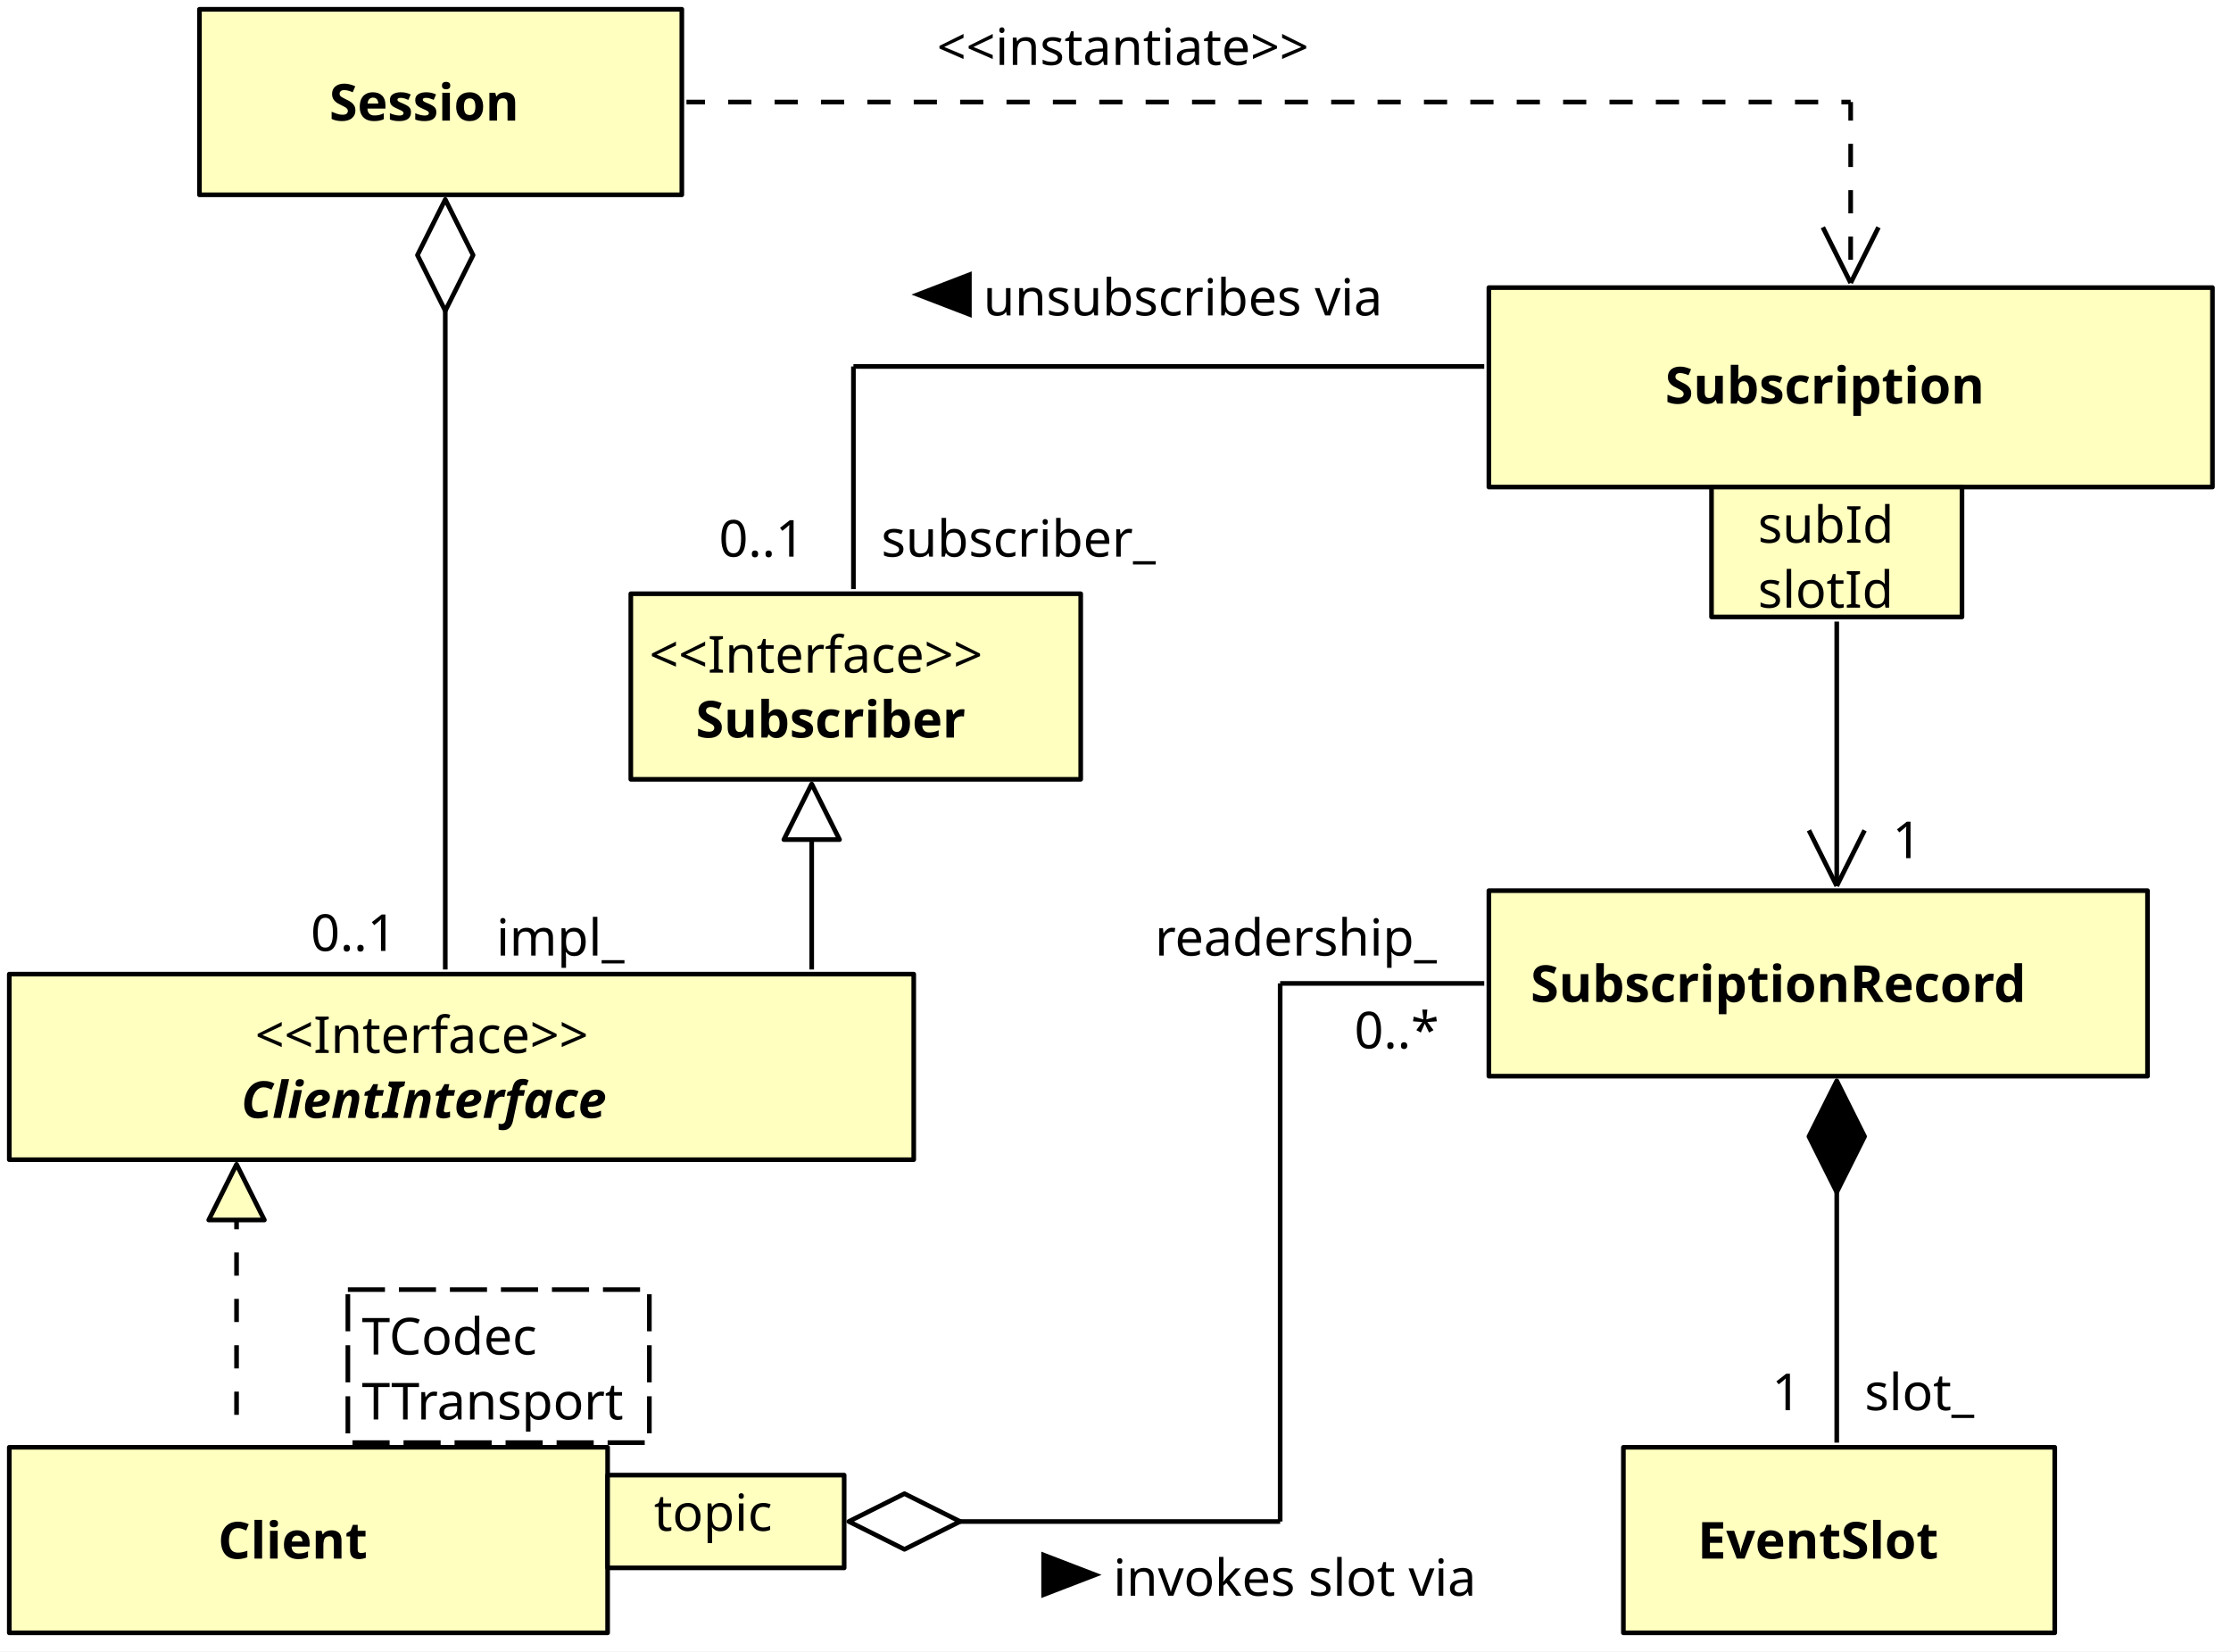
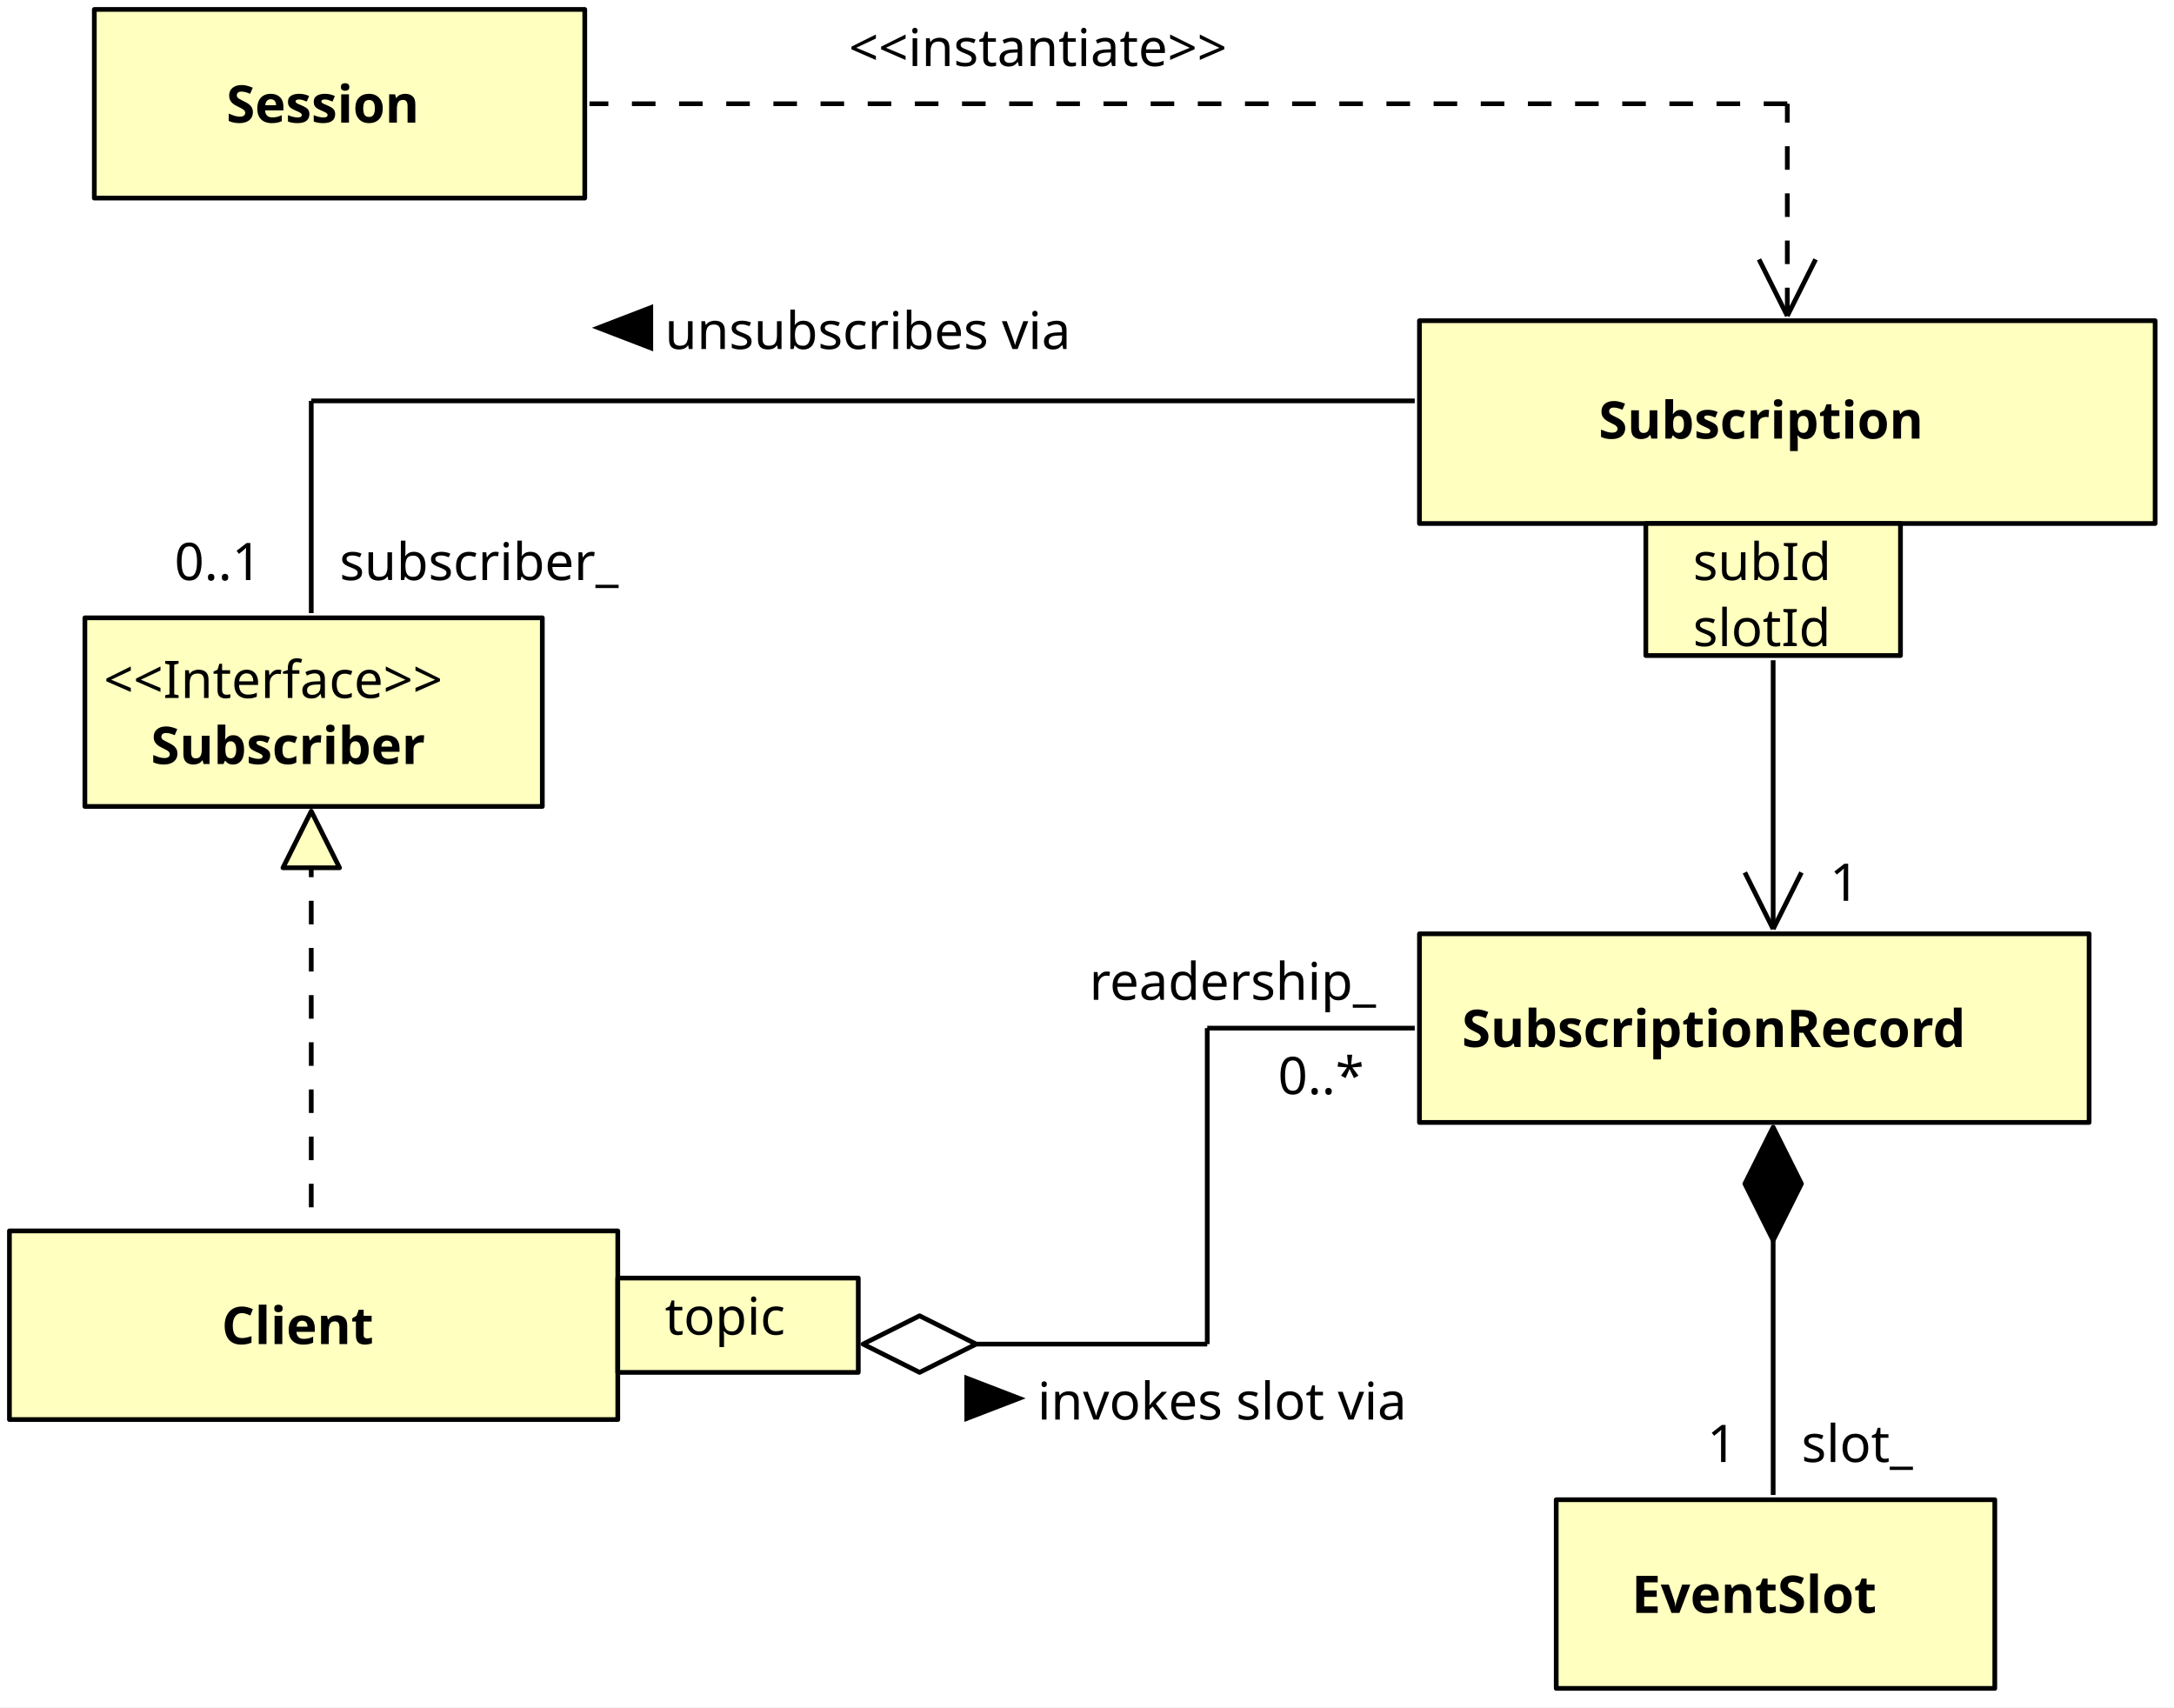
- <svg xmlns="http://www.w3.org/2000/svg" fill-opacity="0" color-rendering="auto" color-interpolation="auto" stroke="rgb(0,0,0)" text-rendering="auto" stroke-linecap="square" width="481" stroke-miterlimit="10" stroke-opacity="0" shape-rendering="auto" fill="rgb(0,0,0)" stroke-dasharray="none" font-weight="normal" stroke-width="1" height="356" font-family="'Dialog'" font-style="normal" stroke-linejoin="miter" font-size="12" stroke-dashoffset="0" image-rendering="auto">
+ <svg xmlns="http://www.w3.org/2000/svg" fill-opacity="0" color-rendering="auto" color-interpolation="auto" stroke="rgb(0,0,0)" text-rendering="auto" stroke-linecap="square" width="461" stroke-miterlimit="10" stroke-opacity="0" shape-rendering="auto" fill="rgb(0,0,0)" stroke-dasharray="none" font-weight="normal" stroke-width="1" height="362" font-family="'Dialog'" font-style="normal" stroke-linejoin="miter" font-size="12" stroke-dashoffset="0" image-rendering="auto">
  <defs id="genericDefs" />
  <g>
    <defs id="defs1">
      <clipPath clipPathUnits="userSpaceOnUse" id="clipPath1">
        <path d="M-7 -7 L115 -7 L115 51 L-7 51 L-7 -7 Z" />
      </clipPath>
      <clipPath clipPathUnits="userSpaceOnUse" id="clipPath2">
        <path d="M0 0 L104 0 L104 40 L0 40 L0 0 Z" />
      </clipPath>
      <clipPath clipPathUnits="userSpaceOnUse" id="clipPath3">
        <path d="M-7 -7 L108 -7 L108 51 L-7 51 L-7 -7 Z" />
      </clipPath>
      <clipPath clipPathUnits="userSpaceOnUse" id="clipPath4">
        <path d="M0 0 L97 0 L97 40 L0 40 L0 0 Z" />
      </clipPath>
      <clipPath clipPathUnits="userSpaceOnUse" id="clipPath5">
-         <path d="M-7 -7 L206 -7 L206 51 L-7 51 L-7 -7 Z" />
+         <path d="M-7 -7 L140 -7 L140 51 L-7 51 L-7 -7 Z" />
      </clipPath>
      <clipPath clipPathUnits="userSpaceOnUse" id="clipPath6">
-         <path d="M0 0 L195 0 L195 40 L0 40 L0 0 Z" />
+         <path d="M0 0 L129 0 L129 40 L0 40 L0 0 Z" />
      </clipPath>
      <clipPath clipPathUnits="userSpaceOnUse" id="clipPath7">
-         <path d="M-7 -34 L143 -34 L143 47 L-7 47 L-7 -34 Z" />
+         <path d="M-7 -7 L167 -7 L167 54 L-7 54 L-7 -7 Z" />
      </clipPath>
      <clipPath clipPathUnits="userSpaceOnUse" id="clipPath8">
-         <path d="M0 0 L129 0 L129 40 L0 40 L0 0 Z" />
+         <path d="M0 0 L156 0 L156 43 L0 43 L0 0 Z" />
      </clipPath>
      <clipPath clipPathUnits="userSpaceOnUse" id="clipPath9">
-         <path d="M-7 -7 L167 -7 L167 54 L-7 54 L-7 -7 Z" />
+         <path d="M-7 -7 L104 -7 L104 51 L-7 51 L-7 -7 Z" />
      </clipPath>
      <clipPath clipPathUnits="userSpaceOnUse" id="clipPath10">
-         <path d="M0 0 L156 0 L156 43 L0 43 L0 0 Z" />
+         <path d="M0 0 L93 0 L93 40 L0 40 L0 0 Z" />
      </clipPath>
      <clipPath clipPathUnits="userSpaceOnUse" id="clipPath11">
-         <path d="M-7 -7 L104 -7 L104 51 L-7 51 L-7 -7 Z" />
+         <path d="M-7 -7 L62 -7 L62 31 L-7 31 L-7 -7 Z" />
      </clipPath>
      <clipPath clipPathUnits="userSpaceOnUse" id="clipPath12">
-         <path d="M0 0 L93 0 L93 40 L0 40 L0 0 Z" />
+         <path d="M0 0 L49 0 L49 18 L0 18 L0 0 Z" />
      </clipPath>
      <clipPath clipPathUnits="userSpaceOnUse" id="clipPath13">
-         <path d="M-7 -7 L62 -7 L62 31 L-7 31 L-7 -7 Z" />
+         <path d="M-7 -7 L153 -7 L153 51 L-7 51 L-7 -7 Z" />
      </clipPath>
      <clipPath clipPathUnits="userSpaceOnUse" id="clipPath14">
-         <path d="M0 0 L49 0 L49 18 L0 18 L0 0 Z" />
+         <path d="M0 0 L142 0 L142 40 L0 40 L0 0 Z" />
      </clipPath>
      <clipPath clipPathUnits="userSpaceOnUse" id="clipPath15">
-         <path d="M-7 -7 L153 -7 L153 51 L-7 51 L-7 -7 Z" />
+         <path d="M-7 -7 L65 -7 L65 39 L-7 39 L-7 -7 Z" />
      </clipPath>
      <clipPath clipPathUnits="userSpaceOnUse" id="clipPath16">
-         <path d="M0 0 L142 0 L142 40 L0 40 L0 0 Z" />
+         <path d="M0 0 L52 0 L52 26 L0 26 L0 0 Z" />
      </clipPath>
      <clipPath clipPathUnits="userSpaceOnUse" id="clipPath17">
-         <path d="M-7 -7 L65 -7 L65 39 L-7 39 L-7 -7 Z" />
+         <path d="M-7 -7 L95 -7 L95 95 L-7 95 L-7 -7 Z" />
      </clipPath>
      <clipPath clipPathUnits="userSpaceOnUse" id="clipPath18">
-         <path d="M0 0 L52 0 L52 26 L0 26 L0 0 Z" />
+         <path d="M0 0 L84 0 L84 84 L0 84 L0 0 Z" />
      </clipPath>
      <clipPath clipPathUnits="userSpaceOnUse" id="clipPath19">
-         <path d="M-7 -7 L77 -7 L77 45 L-7 45 L-7 -7 Z" />
+         <path d="M-7 -7 L53 -7 L53 53 L-7 53 L-7 -7 Z" />
      </clipPath>
      <clipPath clipPathUnits="userSpaceOnUse" id="clipPath20">
-         <path d="M0 0 L66 0 L66 34 L0 34 L0 0 Z" />
+         <path d="M0 0 L42 0 L42 42 L0 42 L0 0 Z" />
      </clipPath>
      <clipPath clipPathUnits="userSpaceOnUse" id="clipPath21">
        <path d="M-7 -7 L57 -7 L57 57 L-7 57 L-7 -7 Z" />
      </clipPath>
      <clipPath clipPathUnits="userSpaceOnUse" id="clipPath22">
        <path d="M0 0 L46 0 L46 46 L0 46 L0 0 Z" />
      </clipPath>
      <clipPath clipPathUnits="userSpaceOnUse" id="clipPath23">
        <path d="M-7 -7 L51 -7 L51 51 L-7 51 L-7 -7 Z" />
      </clipPath>
      <clipPath clipPathUnits="userSpaceOnUse" id="clipPath24">
        <path d="M0 0 L40 0 L40 40 L0 40 L0 0 Z" />
      </clipPath>
      <clipPath clipPathUnits="userSpaceOnUse" id="clipPath25">
-         <path d="M-7 -7 L61 -7 L61 61 L-7 61 L-7 -7 Z" />
+         <path d="M-7 -7 L97 -7 L97 97 L-7 97 L-7 -7 Z" />
      </clipPath>
      <clipPath clipPathUnits="userSpaceOnUse" id="clipPath26">
-         <path d="M0 0 L50 0 L50 50 L0 50 L0 0 Z" />
+         <path d="M0 0 L86 0 L86 86 L0 86 L0 0 Z" />
      </clipPath>
      <clipPath clipPathUnits="userSpaceOnUse" id="clipPath27">
-         <path d="M-7 -7 L53 -7 L53 53 L-7 53 L-7 -7 Z" />
+         <path d="M0 0 L104 0 L104 161 L0 161 L0 0 Z" />
      </clipPath>
      <clipPath clipPathUnits="userSpaceOnUse" id="clipPath28">
-         <path d="M0 0 L42 0 L42 42 L0 42 L0 0 Z" />
+         <path d="M0 0 L358 0 L358 149 L0 149 L0 0 Z" />
      </clipPath>
      <clipPath clipPathUnits="userSpaceOnUse" id="clipPath29">
-         <path d="M-7 -7 L95 -7 L95 95 L-7 95 L-7 -7 Z" />
+         <path d="M0 0 L338 0 L338 149 L0 149 L0 0 Z" />
      </clipPath>
      <clipPath clipPathUnits="userSpaceOnUse" id="clipPath30">
-         <path d="M0 0 L84 0 L84 84 L0 84 L0 0 Z" />
+         <path d="M0 0 L221 0 L221 171 L0 171 L0 0 Z" />
      </clipPath>
      <clipPath clipPathUnits="userSpaceOnUse" id="clipPath31">
-         <path d="M-7 -7 L97 -7 L97 97 L-7 97 L-7 -7 Z" />
+         <path d="M0 0 L104 0 L104 182 L0 182 L0 0 Z" />
      </clipPath>
      <clipPath clipPathUnits="userSpaceOnUse" id="clipPath32">
-         <path d="M0 0 L86 0 L86 86 L0 86 L0 0 Z" />
+         <path d="M0 0 L104 0 L104 192 L0 192 L0 0 Z" />
      </clipPath>
      <clipPath clipPathUnits="userSpaceOnUse" id="clipPath33">
-         <path d="M0 0 L104 0 L104 161 L0 161 L0 0 Z" />
+         <path d="M-38 -16 L76 -16 L76 32 L-38 32 L-38 -16 Z" />
      </clipPath>
      <clipPath clipPathUnits="userSpaceOnUse" id="clipPath34">
-         <path d="M0 0 L104 0 L104 270 L0 270 L0 0 Z" />
+         <path d="M-124 -16 L248 -16 L248 32 L-124 32 L-124 -16 Z" />
      </clipPath>
      <clipPath clipPathUnits="userSpaceOnUse" id="clipPath35">
-         <path d="M0 0 L104 0 L104 144 L0 144 L0 0 Z" />
+         <path d="M-134 -16 L238 -16 L238 32 L-134 32 L-134 -16 Z" />
      </clipPath>
      <clipPath clipPathUnits="userSpaceOnUse" id="clipPath36">
-         <path d="M0 0 L104 0 L104 160 L0 160 L0 0 Z" />
+         <path d="M-131 -16 L262 -16 L262 32 L-131 32 L-131 -16 Z" />
      </clipPath>
      <clipPath clipPathUnits="userSpaceOnUse" id="clipPath37">
-         <path d="M0 0 L355 0 L355 143 L0 143 L0 0 Z" />
+         <path d="M-141 -16 L252 -16 L252 32 L-141 32 L-141 -16 Z" />
      </clipPath>
      <clipPath clipPathUnits="userSpaceOnUse" id="clipPath38">
-         <path d="M0 0 L240 0 L240 152 L0 152 L0 0 Z" />
-       </clipPath>
-       <clipPath clipPathUnits="userSpaceOnUse" id="clipPath39">
-         <path d="M0 0 L241 0 L241 220 L0 220 L0 0 Z" />
-       </clipPath>
-       <clipPath clipPathUnits="userSpaceOnUse" id="clipPath40">
-         <path d="M0 0 L104 0 L104 182 L0 182 L0 0 Z" />
-       </clipPath>
-       <clipPath clipPathUnits="userSpaceOnUse" id="clipPath41">
-         <path d="M-38 -16 L76 -16 L76 32 L-38 32 L-38 -16 Z" />
-       </clipPath>
-       <clipPath clipPathUnits="userSpaceOnUse" id="clipPath42">
-         <path d="M-124 -16 L248 -16 L248 32 L-124 32 L-124 -16 Z" />
-       </clipPath>
-       <clipPath clipPathUnits="userSpaceOnUse" id="clipPath43">
-         <path d="M-134 -16 L238 -16 L238 32 L-134 32 L-134 -16 Z" />
-       </clipPath>
-       <clipPath clipPathUnits="userSpaceOnUse" id="clipPath44">
-         <path d="M-131 -16 L262 -16 L262 32 L-131 32 L-131 -16 Z" />
-       </clipPath>
-       <clipPath clipPathUnits="userSpaceOnUse" id="clipPath45">
-         <path d="M-141 -16 L252 -16 L252 32 L-141 32 L-141 -16 Z" />
-       </clipPath>
-       <clipPath clipPathUnits="userSpaceOnUse" id="clipPath46">
        <path d="M-116 -14 L232 -14 L232 28 L-116 28 L-116 -14 Z" />
      </clipPath>
    </defs>
    <g fill="white" text-rendering="geometricPrecision" fill-opacity="1" stroke-opacity="1" stroke="white">
-       <rect x="0" width="481" height="356" y="0" stroke="none" />
-     </g>
-     <g font-size="11" transform="translate(43,2)" fill-opacity="1" fill="rgb(255,255,192)" text-rendering="geometricPrecision" font-family="sans-serif" stroke="rgb(255,255,192)" font-weight="bold" stroke-opacity="1">
+       <rect x="0" width="461" height="362" y="0" stroke="none" />
+     </g>
+     <g font-size="11" transform="translate(20,2)" fill-opacity="1" fill="rgb(255,255,192)" text-rendering="geometricPrecision" font-family="sans-serif" stroke="rgb(255,255,192)" font-weight="bold" stroke-opacity="1">
      <rect x="0" width="104" height="40" y="0" clip-path="url(#clipPath1)" stroke="none" />
    </g>
-     <g font-size="11" stroke-linecap="butt" transform="translate(43,2)" fill-opacity="1" fill="black" text-rendering="geometricPrecision" font-family="sans-serif" stroke-linejoin="round" stroke="black" font-weight="bold" stroke-opacity="1" stroke-miterlimit="0">
+     <g font-size="11" stroke-linecap="butt" transform="translate(20,2)" fill-opacity="1" fill="black" text-rendering="geometricPrecision" font-family="sans-serif" stroke-linejoin="round" stroke="black" font-weight="bold" stroke-opacity="1" stroke-miterlimit="0">
      <rect fill="none" x="0" width="104" height="40" y="0" clip-path="url(#clipPath1)" />
    </g>
-     <g font-size="11" transform="translate(43,2)" fill-opacity="1" fill="black" text-rendering="geometricPrecision" font-family="sans-serif" stroke="black" font-weight="bold" stroke-opacity="1">
+     <g font-size="11" transform="translate(20,2)" fill-opacity="1" fill="black" text-rendering="geometricPrecision" font-family="sans-serif" stroke="black" font-weight="bold" stroke-opacity="1">
      <text x="28" xml:space="preserve" y="24" clip-path="url(#clipPath2)" stroke="none">Session</text>
    </g>
-     <g font-size="11" transform="translate(136,128)" fill-opacity="1" fill="rgb(255,255,192)" text-rendering="geometricPrecision" font-family="sans-serif" stroke="rgb(255,255,192)" font-weight="bold" stroke-opacity="1">
+     <g font-size="11" transform="translate(18,131)" fill-opacity="1" fill="rgb(255,255,192)" text-rendering="geometricPrecision" font-family="sans-serif" stroke="rgb(255,255,192)" font-weight="bold" stroke-opacity="1">
      <rect x="0" width="97" height="40" y="0" clip-path="url(#clipPath3)" stroke="none" />
    </g>
-     <g font-size="11" stroke-linecap="butt" transform="translate(136,128)" fill-opacity="1" fill="black" text-rendering="geometricPrecision" font-family="sans-serif" stroke-linejoin="round" stroke="black" font-weight="bold" stroke-opacity="1" stroke-miterlimit="0">
+     <g font-size="11" stroke-linecap="butt" transform="translate(18,131)" fill-opacity="1" fill="black" text-rendering="geometricPrecision" font-family="sans-serif" stroke-linejoin="round" stroke="black" font-weight="bold" stroke-opacity="1" stroke-miterlimit="0">
      <rect fill="none" x="0" width="97" height="40" y="0" clip-path="url(#clipPath3)" />
    </g>
-     <g font-size="11" transform="translate(136,128)" fill-opacity="1" fill="black" text-rendering="geometricPrecision" font-family="sans-serif" stroke="black" stroke-opacity="1">
+     <g font-size="11" transform="translate(18,131)" fill-opacity="1" fill="black" text-rendering="geometricPrecision" font-family="sans-serif" stroke="black" stroke-opacity="1">
      <text x="4" xml:space="preserve" y="17" clip-path="url(#clipPath4)" stroke="none">&lt;&lt;Interface&gt;&gt;</text>
      <text x="14" xml:space="preserve" y="31" font-weight="bold" clip-path="url(#clipPath4)" stroke="none">Subscriber</text>
    </g>
-     <g font-size="11" transform="translate(2,210)" fill-opacity="1" fill="rgb(255,255,192)" text-rendering="geometricPrecision" font-family="sans-serif" stroke="rgb(255,255,192)" font-weight="bold" stroke-opacity="1">
-       <rect x="0" width="195" height="40" y="0" clip-path="url(#clipPath5)" stroke="none" />
-     </g>
-     <g font-size="11" stroke-linecap="butt" transform="translate(2,210)" fill-opacity="1" fill="black" text-rendering="geometricPrecision" font-family="sans-serif" stroke-linejoin="round" stroke="black" font-weight="bold" stroke-opacity="1" stroke-miterlimit="0">
-       <rect fill="none" x="0" width="195" height="40" y="0" clip-path="url(#clipPath5)" />
-     </g>
-     <g font-size="11" transform="translate(2,210)" fill-opacity="1" fill="black" text-rendering="geometricPrecision" font-family="sans-serif" stroke="black" stroke-opacity="1">
-       <text x="53" xml:space="preserve" y="17" clip-path="url(#clipPath6)" stroke="none">&lt;&lt;Interface&gt;&gt;</text>
-       <text x="50" y="31" clip-path="url(#clipPath6)" font-style="italic" stroke="none" font-weight="bold" xml:space="preserve">ClientInterface</text>
-     </g>
-     <g font-size="11" transform="translate(2,312)" fill-opacity="1" fill="rgb(255,255,192)" text-rendering="geometricPrecision" font-family="sans-serif" stroke="rgb(255,255,192)" font-weight="bold" stroke-opacity="1">
-       <rect x="0" width="129" height="40" y="0" clip-path="url(#clipPath7)" stroke="none" />
-     </g>
-     <g font-size="11" stroke-linecap="butt" transform="translate(2,312)" fill-opacity="1" fill="black" text-rendering="geometricPrecision" font-family="sans-serif" stroke-linejoin="round" stroke="black" font-weight="bold" stroke-opacity="1" stroke-miterlimit="0">
-       <rect fill="none" x="0" width="129" height="40" y="0" clip-path="url(#clipPath7)" />
-     </g>
-     <g font-size="11" transform="translate(2,312)" fill-opacity="1" fill="black" text-rendering="geometricPrecision" font-family="sans-serif" stroke="black" font-weight="bold" stroke-opacity="1">
-       <text x="45" xml:space="preserve" y="24" clip-path="url(#clipPath8)" stroke="none">Client</text>
-     </g>
-     <g font-size="11" transform="translate(321,62)" fill-opacity="1" fill="rgb(255,255,192)" text-rendering="geometricPrecision" font-family="sans-serif" stroke="rgb(255,255,192)" font-weight="bold" stroke-opacity="1">
-       <rect x="0" width="156" height="43" y="0" clip-path="url(#clipPath9)" stroke="none" />
-     </g>
-     <g font-size="11" stroke-linecap="butt" transform="translate(321,62)" fill-opacity="1" fill="black" text-rendering="geometricPrecision" font-family="sans-serif" stroke-linejoin="round" stroke="black" font-weight="bold" stroke-opacity="1" stroke-miterlimit="0">
-       <rect fill="none" x="0" width="156" height="43" y="0" clip-path="url(#clipPath9)" />
-     </g>
-     <g font-size="11" transform="translate(321,62)" fill-opacity="1" fill="black" text-rendering="geometricPrecision" font-family="sans-serif" stroke="black" font-weight="bold" stroke-opacity="1">
-       <text x="38" xml:space="preserve" y="25" clip-path="url(#clipPath10)" stroke="none">Subscription</text>
-     </g>
-     <g font-size="11" transform="translate(350,312)" fill-opacity="1" fill="rgb(255,255,192)" text-rendering="geometricPrecision" font-family="sans-serif" stroke="rgb(255,255,192)" font-weight="bold" stroke-opacity="1">
-       <rect x="0" width="93" height="40" y="0" clip-path="url(#clipPath11)" stroke="none" />
-     </g>
-     <g font-size="11" stroke-linecap="butt" transform="translate(350,312)" fill-opacity="1" fill="black" text-rendering="geometricPrecision" font-family="sans-serif" stroke-linejoin="round" stroke="black" font-weight="bold" stroke-opacity="1" stroke-miterlimit="0">
-       <rect fill="none" x="0" width="93" height="40" y="0" clip-path="url(#clipPath11)" />
-     </g>
-     <g font-size="11" transform="translate(350,312)" fill-opacity="1" fill="black" text-rendering="geometricPrecision" font-family="sans-serif" stroke="black" font-weight="bold" stroke-opacity="1">
-       <text x="16" xml:space="preserve" y="24" clip-path="url(#clipPath12)" stroke="none">EventSlot</text>
-     </g>
-     <g font-size="11" transform="translate(131,318)" fill-opacity="1" fill="rgb(255,255,192)" text-rendering="geometricPrecision" font-family="sans-serif" stroke="rgb(255,255,192)" stroke-opacity="1">
-       <rect x="0" width="51" height="20" y="0" clip-path="url(#clipPath13)" stroke="none" />
-     </g>
-     <g font-size="11" stroke-linecap="butt" transform="translate(131,318)" fill-opacity="1" fill="black" text-rendering="geometricPrecision" font-family="sans-serif" stroke-linejoin="round" stroke="black" stroke-opacity="1" stroke-miterlimit="0">
-       <rect fill="none" x="0" width="51" height="20" y="0" clip-path="url(#clipPath13)" />
-     </g>
-     <g font-size="11" transform="translate(132,319)" fill-opacity="1" fill="black" text-rendering="geometricPrecision" font-family="sans-serif" stroke="black" stroke-opacity="1">
-       <text x="9" xml:space="preserve" y="11" clip-path="url(#clipPath14)" stroke="none">topic</text>
-     </g>
-     <g font-size="11" transform="translate(321,192)" fill-opacity="1" fill="rgb(255,255,192)" text-rendering="geometricPrecision" font-family="sans-serif" stroke="rgb(255,255,192)" font-weight="bold" stroke-opacity="1">
-       <rect x="0" width="142" height="40" y="0" clip-path="url(#clipPath15)" stroke="none" />
-     </g>
-     <g font-size="11" stroke-linecap="butt" transform="translate(321,192)" fill-opacity="1" fill="black" text-rendering="geometricPrecision" font-family="sans-serif" stroke-linejoin="round" stroke="black" font-weight="bold" stroke-opacity="1" stroke-miterlimit="0">
-       <rect fill="none" x="0" width="142" height="40" y="0" clip-path="url(#clipPath15)" />
-     </g>
-     <g font-size="11" transform="translate(321,192)" fill-opacity="1" fill="black" text-rendering="geometricPrecision" font-family="sans-serif" stroke="black" font-weight="bold" stroke-opacity="1">
-       <text x="9" xml:space="preserve" y="24" clip-path="url(#clipPath16)" stroke="none">SubscriptionRecord</text>
-     </g>
-     <g font-size="11" transform="translate(369,105)" fill-opacity="1" fill="rgb(255,255,192)" text-rendering="geometricPrecision" font-family="sans-serif" stroke="rgb(255,255,192)" stroke-opacity="1">
-       <rect x="0" width="54" height="28" y="0" clip-path="url(#clipPath17)" stroke="none" />
-     </g>
-     <g font-size="11" stroke-linecap="butt" transform="translate(369,105)" fill-opacity="1" fill="black" text-rendering="geometricPrecision" font-family="sans-serif" stroke-linejoin="round" stroke="black" stroke-opacity="1" stroke-miterlimit="0">
-       <rect fill="none" x="0" width="54" height="28" y="0" clip-path="url(#clipPath17)" />
-     </g>
-     <g font-size="11" transform="translate(370,106)" fill-opacity="1" fill="black" text-rendering="geometricPrecision" font-family="sans-serif" stroke="black" stroke-opacity="1">
-       <text x="9" xml:space="preserve" y="11" clip-path="url(#clipPath18)" stroke="none">subId</text>
-       <text x="9" xml:space="preserve" y="25" clip-path="url(#clipPath18)" stroke="none">slotId</text>
-     </g>
-     <g font-size="11" transform="translate(75,278)" fill-opacity="1" fill="white" text-rendering="geometricPrecision" font-family="sans-serif" stroke="white" stroke-opacity="1">
-       <rect x="0" width="65" height="33" y="0" clip-path="url(#clipPath19)" stroke="none" />
-     </g>
-     <g font-size="11" stroke-linecap="butt" transform="translate(75,278)" fill-opacity="1" fill="black" text-rendering="geometricPrecision" font-family="sans-serif" stroke-linejoin="bevel" stroke-dasharray="8,3" stroke="black" stroke-opacity="1" stroke-miterlimit="0">
-       <rect fill="none" x="0" width="65" height="33" y="0" clip-path="url(#clipPath19)" />
-     </g>
-     <g font-size="11" stroke-linecap="butt" transform="translate(75,278)" fill-opacity="1" fill="black" text-rendering="geometricPrecision" font-family="sans-serif" stroke-linejoin="bevel" stroke-dasharray="8,3" stroke="black" stroke-opacity="1" stroke-miterlimit="0">
-       <text x="3" xml:space="preserve" y="14" clip-path="url(#clipPath20)" stroke="none">TCodec</text>
-       <text x="3" xml:space="preserve" y="28" clip-path="url(#clipPath20)" stroke="none">TTransport</text>
-     </g>
-     <g font-size="11" transform="translate(393,277)" fill-opacity="1" fill="black" text-rendering="geometricPrecision" font-family="sans-serif" stroke="black" stroke-opacity="1">
+     <g font-size="11" transform="translate(2,261)" fill-opacity="1" fill="rgb(255,255,192)" text-rendering="geometricPrecision" font-family="sans-serif" stroke="rgb(255,255,192)" font-weight="bold" stroke-opacity="1">
+       <rect x="0" width="129" height="40" y="0" clip-path="url(#clipPath5)" stroke="none" />
+     </g>
+     <g font-size="11" stroke-linecap="butt" transform="translate(2,261)" fill-opacity="1" fill="black" text-rendering="geometricPrecision" font-family="sans-serif" stroke-linejoin="round" stroke="black" font-weight="bold" stroke-opacity="1" stroke-miterlimit="0">
+       <rect fill="none" x="0" width="129" height="40" y="0" clip-path="url(#clipPath5)" />
+     </g>
+     <g font-size="11" transform="translate(2,261)" fill-opacity="1" fill="black" text-rendering="geometricPrecision" font-family="sans-serif" stroke="black" font-weight="bold" stroke-opacity="1">
+       <text x="45" xml:space="preserve" y="24" clip-path="url(#clipPath6)" stroke="none">Client</text>
+     </g>
+     <g font-size="11" transform="translate(301,68)" fill-opacity="1" fill="rgb(255,255,192)" text-rendering="geometricPrecision" font-family="sans-serif" stroke="rgb(255,255,192)" font-weight="bold" stroke-opacity="1">
+       <rect x="0" width="156" height="43" y="0" clip-path="url(#clipPath7)" stroke="none" />
+     </g>
+     <g font-size="11" stroke-linecap="butt" transform="translate(301,68)" fill-opacity="1" fill="black" text-rendering="geometricPrecision" font-family="sans-serif" stroke-linejoin="round" stroke="black" font-weight="bold" stroke-opacity="1" stroke-miterlimit="0">
+       <rect fill="none" x="0" width="156" height="43" y="0" clip-path="url(#clipPath7)" />
+     </g>
+     <g font-size="11" transform="translate(301,68)" fill-opacity="1" fill="black" text-rendering="geometricPrecision" font-family="sans-serif" stroke="black" font-weight="bold" stroke-opacity="1">
+       <text x="38" xml:space="preserve" y="25" clip-path="url(#clipPath8)" stroke="none">Subscription</text>
+     </g>
+     <g font-size="11" transform="translate(330,318)" fill-opacity="1" fill="rgb(255,255,192)" text-rendering="geometricPrecision" font-family="sans-serif" stroke="rgb(255,255,192)" font-weight="bold" stroke-opacity="1">
+       <rect x="0" width="93" height="40" y="0" clip-path="url(#clipPath9)" stroke="none" />
+     </g>
+     <g font-size="11" stroke-linecap="butt" transform="translate(330,318)" fill-opacity="1" fill="black" text-rendering="geometricPrecision" font-family="sans-serif" stroke-linejoin="round" stroke="black" font-weight="bold" stroke-opacity="1" stroke-miterlimit="0">
+       <rect fill="none" x="0" width="93" height="40" y="0" clip-path="url(#clipPath9)" />
+     </g>
+     <g font-size="11" transform="translate(330,318)" fill-opacity="1" fill="black" text-rendering="geometricPrecision" font-family="sans-serif" stroke="black" font-weight="bold" stroke-opacity="1">
+       <text x="16" xml:space="preserve" y="24" clip-path="url(#clipPath10)" stroke="none">EventSlot</text>
+     </g>
+     <g font-size="11" transform="translate(131,271)" fill-opacity="1" fill="rgb(255,255,192)" text-rendering="geometricPrecision" font-family="sans-serif" stroke="rgb(255,255,192)" stroke-opacity="1">
+       <rect x="0" width="51" height="20" y="0" clip-path="url(#clipPath11)" stroke="none" />
+     </g>
+     <g font-size="11" stroke-linecap="butt" transform="translate(131,271)" fill-opacity="1" fill="black" text-rendering="geometricPrecision" font-family="sans-serif" stroke-linejoin="round" stroke="black" stroke-opacity="1" stroke-miterlimit="0">
+       <rect fill="none" x="0" width="51" height="20" y="0" clip-path="url(#clipPath11)" />
+     </g>
+     <g font-size="11" transform="translate(132,272)" fill-opacity="1" fill="black" text-rendering="geometricPrecision" font-family="sans-serif" stroke="black" stroke-opacity="1">
+       <text x="9" xml:space="preserve" y="11" clip-path="url(#clipPath12)" stroke="none">topic</text>
+     </g>
+     <g font-size="11" transform="translate(301,198)" fill-opacity="1" fill="rgb(255,255,192)" text-rendering="geometricPrecision" font-family="sans-serif" stroke="rgb(255,255,192)" font-weight="bold" stroke-opacity="1">
+       <rect x="0" width="142" height="40" y="0" clip-path="url(#clipPath13)" stroke="none" />
+     </g>
+     <g font-size="11" stroke-linecap="butt" transform="translate(301,198)" fill-opacity="1" fill="black" text-rendering="geometricPrecision" font-family="sans-serif" stroke-linejoin="round" stroke="black" font-weight="bold" stroke-opacity="1" stroke-miterlimit="0">
+       <rect fill="none" x="0" width="142" height="40" y="0" clip-path="url(#clipPath13)" />
+     </g>
+     <g font-size="11" transform="translate(301,198)" fill-opacity="1" fill="black" text-rendering="geometricPrecision" font-family="sans-serif" stroke="black" font-weight="bold" stroke-opacity="1">
+       <text x="9" xml:space="preserve" y="24" clip-path="url(#clipPath14)" stroke="none">SubscriptionRecord</text>
+     </g>
+     <g font-size="11" transform="translate(349,111)" fill-opacity="1" fill="rgb(255,255,192)" text-rendering="geometricPrecision" font-family="sans-serif" stroke="rgb(255,255,192)" stroke-opacity="1">
+       <rect x="0" width="54" height="28" y="0" clip-path="url(#clipPath15)" stroke="none" />
+     </g>
+     <g font-size="11" stroke-linecap="butt" transform="translate(349,111)" fill-opacity="1" fill="black" text-rendering="geometricPrecision" font-family="sans-serif" stroke-linejoin="round" stroke="black" stroke-opacity="1" stroke-miterlimit="0">
+       <rect fill="none" x="0" width="54" height="28" y="0" clip-path="url(#clipPath15)" />
+     </g>
+     <g font-size="11" transform="translate(350,112)" fill-opacity="1" fill="black" text-rendering="geometricPrecision" font-family="sans-serif" stroke="black" stroke-opacity="1">
+       <text x="9" xml:space="preserve" y="11" clip-path="url(#clipPath16)" stroke="none">subId</text>
+       <text x="9" xml:space="preserve" y="25" clip-path="url(#clipPath16)" stroke="none">slotId</text>
+     </g>
+     <g font-size="11" transform="translate(64,77)" fill-opacity="1" fill="black" text-rendering="geometricPrecision" font-family="sans-serif" stroke="black" stroke-opacity="1">
+       <text x="8" xml:space="preserve" y="46" clip-path="url(#clipPath18)" stroke="none">subscriber_</text>
+     </g>
+     <g font-size="11" transform="translate(28,98)" fill-opacity="1" fill="black" text-rendering="geometricPrecision" font-family="sans-serif" stroke="black" stroke-opacity="1">
+       <text x="9" xml:space="preserve" y="25" clip-path="url(#clipPath20)" stroke="none">0..1</text>
+     </g>
+     <g font-size="11" transform="translate(373,283)" fill-opacity="1" fill="black" text-rendering="geometricPrecision" font-family="sans-serif" stroke="black" stroke-opacity="1">
      <text x="9" xml:space="preserve" y="27" clip-path="url(#clipPath22)" stroke="none">slot_</text>
    </g>
-     <g font-size="11" transform="translate(366,280)" fill-opacity="1" fill="black" text-rendering="geometricPrecision" font-family="sans-serif" stroke="black" stroke-opacity="1">
+     <g font-size="11" transform="translate(346,286)" fill-opacity="1" fill="black" text-rendering="geometricPrecision" font-family="sans-serif" stroke="black" stroke-opacity="1">
      <text x="16" xml:space="preserve" y="24" clip-path="url(#clipPath24)" stroke="none">1</text>
    </g>
-     <g font-size="11" transform="translate(97,177)" fill-opacity="1" fill="black" text-rendering="geometricPrecision" font-family="sans-serif" stroke="black" stroke-opacity="1">
-       <text x="10" xml:space="preserve" y="29" clip-path="url(#clipPath26)" stroke="none">impl_</text>
-     </g>
-     <g font-size="11" transform="translate(58,180)" fill-opacity="1" fill="black" text-rendering="geometricPrecision" font-family="sans-serif" stroke="black" stroke-opacity="1">
-       <text x="9" xml:space="preserve" y="25" clip-path="url(#clipPath28)" stroke="none">0..1</text>
-     </g>
-     <g font-size="11" transform="translate(182,74)" fill-opacity="1" fill="black" text-rendering="geometricPrecision" font-family="sans-serif" stroke="black" stroke-opacity="1">
-       <text x="8" xml:space="preserve" y="46" clip-path="url(#clipPath30)" stroke="none">subscriber_</text>
-     </g>
-     <g font-size="11" transform="translate(146,95)" fill-opacity="1" fill="black" text-rendering="geometricPrecision" font-family="sans-serif" stroke="black" stroke-opacity="1">
-       <text x="9" xml:space="preserve" y="25" clip-path="url(#clipPath28)" stroke="none">0..1</text>
-     </g>
-     <g font-size="11" transform="translate(392,161)" fill-opacity="1" fill="black" text-rendering="geometricPrecision" font-family="sans-serif" stroke="black" stroke-opacity="1">
+     <g font-size="11" transform="translate(223,165)" fill-opacity="1" fill="black" text-rendering="geometricPrecision" font-family="sans-serif" stroke="black" stroke-opacity="1">
+       <text x="8" xml:space="preserve" y="47" clip-path="url(#clipPath26)" stroke="none">readership_</text>
+     </g>
+     <g font-size="11" transform="translate(262,208)" fill-opacity="1" fill="black" text-rendering="geometricPrecision" font-family="sans-serif" stroke="black" stroke-opacity="1">
+       <text x="9" xml:space="preserve" y="24" clip-path="url(#clipPath24)" stroke="none">0..*</text>
+     </g>
+     <g font-size="11" transform="translate(372,167)" fill-opacity="1" fill="black" text-rendering="geometricPrecision" font-family="sans-serif" stroke="black" stroke-opacity="1">
      <text x="16" xml:space="preserve" y="24" clip-path="url(#clipPath24)" stroke="none">1</text>
    </g>
-     <g font-size="11" transform="translate(241,159)" fill-opacity="1" fill="black" text-rendering="geometricPrecision" font-family="sans-serif" stroke="black" stroke-opacity="1">
-       <text x="8" xml:space="preserve" y="47" clip-path="url(#clipPath32)" stroke="none">readership_</text>
-     </g>
-     <g font-size="11" transform="translate(283,202)" fill-opacity="1" fill="black" text-rendering="geometricPrecision" font-family="sans-serif" stroke="black" stroke-opacity="1">
-       <text x="9" xml:space="preserve" y="24" clip-path="url(#clipPath24)" stroke="none">0..*</text>
-     </g>
-     <g font-size="11" stroke-linecap="butt" transform="translate(346,84)" fill-opacity="1" fill="black" text-rendering="geometricPrecision" font-family="sans-serif" stroke-linejoin="round" stroke="black" stroke-opacity="1">
-       <line y2="107" fill="none" x1="50" clip-path="url(#clipPath33)" x2="50" y1="50" />
-       <line y2="95" fill="none" x1="50" clip-path="url(#clipPath33)" x2="56" y1="107" />
-       <line y2="95" fill="none" x1="50" clip-path="url(#clipPath33)" x2="44" y1="107" />
-     </g>
-     <g font-size="11" stroke-linecap="butt" transform="translate(46,-7)" fill-opacity="1" fill="black" text-rendering="geometricPrecision" font-family="sans-serif" stroke-linejoin="round" stroke="black" stroke-opacity="1">
-       <line y2="216" fill="none" x1="50" clip-path="url(#clipPath34)" x2="50" y1="74" />
-       <polygon fill="none" points=" 50 50 44 62 50 74 56 62" clip-path="url(#clipPath34)" />
-     </g>
-     <g font-size="11" stroke-linecap="butt" transform="translate(125,119)" fill-opacity="1" fill="black" text-rendering="geometricPrecision" font-family="sans-serif" stroke-linejoin="round" stroke="black" stroke-opacity="1">
-       <line y2="90" fill="none" x1="50" clip-path="url(#clipPath35)" x2="50" y1="50" />
-       <polygon fill="white" clip-path="url(#clipPath35)" points=" 50 50 44 62 56 62" stroke="none" />
-       <polygon fill="none" points=" 50 50 44 62 56 62" clip-path="url(#clipPath35)" />
-     </g>
-     <g font-size="11" stroke-linecap="butt" transform="translate(1,201)" stroke-dashoffset="1" fill-opacity="1" fill="black" text-rendering="geometricPrecision" font-family="sans-serif" stroke-linejoin="round" stroke-dasharray="5" stroke="black" stroke-opacity="1">
-       <line y2="106" fill="none" x1="50" clip-path="url(#clipPath36)" x2="50" y1="50" />
-     </g>
-     <g font-size="11" stroke-linecap="butt" transform="translate(1,201)" fill-opacity="1" fill="rgb(255,255,192)" text-rendering="geometricPrecision" font-family="sans-serif" stroke-linejoin="round" stroke="rgb(255,255,192)" stroke-opacity="1">
-       <polygon points=" 50 50 44 62 56 62" clip-path="url(#clipPath36)" stroke="none" />
-       <polygon fill="none" clip-path="url(#clipPath36)" points=" 50 50 44 62 56 62" stroke="black" />
-     </g>
-     <g font-size="11" stroke-linecap="butt" transform="translate(98,-28)" stroke-dashoffset="1" fill-opacity="1" fill="black" text-rendering="geometricPrecision" font-family="sans-serif" stroke-linejoin="round" stroke-dasharray="5" stroke="black" stroke-opacity="1">
-       <line y2="50" fill="none" x1="50" clip-path="url(#clipPath37)" x2="301" y1="50" />
-       <line y2="89" fill="none" x1="301" clip-path="url(#clipPath37)" x2="301" y1="50" />
-       <line stroke-dashoffset="0" clip-path="url(#clipPath37)" fill="none" x1="301" x2="307" y1="89" y2="77" stroke-dasharray="none" />
-       <line stroke-dashoffset="0" clip-path="url(#clipPath37)" fill="none" x1="301" x2="295" y1="89" y2="77" stroke-dasharray="none" />
-     </g>
-     <g font-size="11" stroke-linecap="butt" transform="translate(134,29)" fill-opacity="1" fill="black" text-rendering="geometricPrecision" font-family="sans-serif" stroke-linejoin="round" stroke="black" stroke-opacity="1">
-       <line y2="50" fill="none" x1="186" clip-path="url(#clipPath38)" x2="50" y1="50" />
-       <line y2="98" fill="none" x1="50" clip-path="url(#clipPath38)" x2="50" y1="50" />
-     </g>
-     <g font-size="11" stroke-linecap="butt" transform="translate(133,162)" fill-opacity="1" fill="black" text-rendering="geometricPrecision" font-family="sans-serif" stroke-linejoin="round" stroke="black" stroke-opacity="1">
-       <line y2="166" fill="none" x1="74" clip-path="url(#clipPath39)" x2="143" y1="166" />
-       <line y2="50" fill="none" x1="143" clip-path="url(#clipPath39)" x2="143" y1="166" />
-       <line y2="50" fill="none" x1="143" clip-path="url(#clipPath39)" x2="187" y1="50" />
-       <polygon fill="none" points=" 50 166 62 172 74 166 62 160" clip-path="url(#clipPath39)" />
-     </g>
-     <g font-size="11" stroke-linecap="butt" transform="translate(346,183)" fill-opacity="1" fill="black" text-rendering="geometricPrecision" font-family="sans-serif" stroke-linejoin="round" stroke="black" stroke-opacity="1">
-       <line y2="128" fill="none" x1="50" clip-path="url(#clipPath40)" x2="50" y1="74" />
-       <polygon points=" 50 50 44 62 50 74 56 62" clip-path="url(#clipPath40)" stroke="none" />
-       <polygon fill="none" points=" 50 50 44 62 50 74 56 62" clip-path="url(#clipPath40)" />
-     </g>
-     <g font-size="11" transform="translate(223,333)" fill-opacity="1" fill="black" text-rendering="geometricPrecision" font-family="sans-serif" stroke="black" stroke-opacity="1">
-       <path d="M14.5 6.5 L1.5 11.5 L1.5 1.5 Z" clip-path="url(#clipPath43)" stroke="none" />
-       <text x="27" xml:space="preserve" y="11" clip-path="url(#clipPath42)" transform="translate(-10,0)" stroke="none">invokes slot via</text>
-     </g>
-     <g font-size="11" transform="translate(195,57)" fill-opacity="1" fill="black" text-rendering="geometricPrecision" font-family="sans-serif" stroke="black" stroke-opacity="1">
-       <path d="M1.5 6.5 L14.5 1.5 L14.5 11.5 Z" clip-path="url(#clipPath45)" stroke="none" />
-       <text x="27" xml:space="preserve" y="11" clip-path="url(#clipPath44)" transform="translate(-10,0)" stroke="none">unsubscribes via</text>
-     </g>
-     <g font-size="11" transform="translate(192,3)" fill-opacity="1" fill="black" text-rendering="geometricPrecision" font-family="sans-serif" stroke="black" stroke-opacity="1">
-       <text x="10" xml:space="preserve" y="11" clip-path="url(#clipPath46)" stroke="none">&lt;&lt;instantiate&gt;&gt;</text>
+     <g font-size="11" stroke-linecap="butt" transform="translate(326,90)" fill-opacity="1" fill="black" text-rendering="geometricPrecision" font-family="sans-serif" stroke-linejoin="round" stroke="black" stroke-opacity="1">
+       <line y2="107" fill="none" x1="50" clip-path="url(#clipPath27)" x2="50" y1="50" />
+       <line y2="95" fill="none" x1="50" clip-path="url(#clipPath27)" x2="56" y1="107" />
+       <line y2="95" fill="none" x1="50" clip-path="url(#clipPath27)" x2="44" y1="107" />
+     </g>
+     <g font-size="11" stroke-linecap="butt" transform="translate(75,-28)" stroke-dashoffset="1" fill-opacity="1" fill="black" text-rendering="geometricPrecision" font-family="sans-serif" stroke-linejoin="round" stroke-dasharray="5" stroke="black" stroke-opacity="1">
+       <line y2="50" fill="none" x1="50" clip-path="url(#clipPath28)" x2="304" y1="50" />
+       <line y2="95" fill="none" x1="304" clip-path="url(#clipPath28)" x2="304" y1="50" />
+       <line stroke-dashoffset="0" clip-path="url(#clipPath28)" fill="none" x1="304" x2="310" y1="95" y2="83" stroke-dasharray="none" />
+       <line stroke-dashoffset="0" clip-path="url(#clipPath28)" fill="none" x1="304" x2="298" y1="95" y2="83" stroke-dasharray="none" />
+     </g>
+     <g font-size="11" stroke-linecap="butt" transform="translate(16,35)" fill-opacity="1" fill="black" text-rendering="geometricPrecision" font-family="sans-serif" stroke-linejoin="round" stroke="black" stroke-opacity="1">
+       <line y2="50" fill="none" x1="284" clip-path="url(#clipPath29)" x2="50" y1="50" />
+       <line y2="95" fill="none" x1="50" clip-path="url(#clipPath29)" x2="50" y1="50" />
+     </g>
+     <g font-size="11" stroke-linecap="butt" transform="translate(133,168)" fill-opacity="1" fill="black" text-rendering="geometricPrecision" font-family="sans-serif" stroke-linejoin="round" stroke="black" stroke-opacity="1">
+       <line y2="117" fill="none" x1="74" clip-path="url(#clipPath30)" x2="123" y1="117" />
+       <line y2="50" fill="none" x1="123" clip-path="url(#clipPath30)" x2="123" y1="117" />
+       <line y2="50" fill="none" x1="123" clip-path="url(#clipPath30)" x2="167" y1="50" />
+       <polygon fill="none" points=" 50 117 62 123 74 117 62 111" clip-path="url(#clipPath30)" />
+     </g>
+     <g font-size="11" stroke-linecap="butt" transform="translate(326,189)" fill-opacity="1" fill="black" text-rendering="geometricPrecision" font-family="sans-serif" stroke-linejoin="round" stroke="black" stroke-opacity="1">
+       <line y2="128" fill="none" x1="50" clip-path="url(#clipPath31)" x2="50" y1="74" />
+       <polygon points=" 50 50 44 62 50 74 56 62" clip-path="url(#clipPath31)" stroke="none" />
+       <polygon fill="none" points=" 50 50 44 62 50 74 56 62" clip-path="url(#clipPath31)" />
+     </g>
+     <g font-size="11" stroke-linecap="butt" transform="translate(16,122)" stroke-dashoffset="1" fill-opacity="1" fill="black" text-rendering="geometricPrecision" font-family="sans-serif" stroke-linejoin="round" stroke-dasharray="5" stroke="black" stroke-opacity="1">
+       <line y2="138" fill="none" x1="50" clip-path="url(#clipPath32)" x2="50" y1="50" />
+     </g>
+     <g font-size="11" stroke-linecap="butt" transform="translate(16,122)" fill-opacity="1" fill="rgb(255,255,192)" text-rendering="geometricPrecision" font-family="sans-serif" stroke-linejoin="round" stroke="rgb(255,255,192)" stroke-opacity="1">
+       <polygon points=" 50 50 44 62 56 62" clip-path="url(#clipPath32)" stroke="none" />
+       <polygon fill="none" clip-path="url(#clipPath32)" points=" 50 50 44 62 56 62" stroke="black" />
+     </g>
+     <g font-size="11" transform="translate(203,290)" fill-opacity="1" fill="black" text-rendering="geometricPrecision" font-family="sans-serif" stroke="black" stroke-opacity="1">
+       <path d="M14.5 6.5 L1.5 11.5 L1.5 1.5 Z" clip-path="url(#clipPath35)" stroke="none" />
+       <text x="27" xml:space="preserve" y="11" clip-path="url(#clipPath34)" transform="translate(-10,0)" stroke="none">invokes slot via</text>
+     </g>
+     <g font-size="11" transform="translate(124,63)" fill-opacity="1" fill="black" text-rendering="geometricPrecision" font-family="sans-serif" stroke="black" stroke-opacity="1">
+       <path d="M1.5 6.5 L14.5 1.5 L14.5 11.5 Z" clip-path="url(#clipPath37)" stroke="none" />
+       <text x="27" xml:space="preserve" y="11" clip-path="url(#clipPath36)" transform="translate(-10,0)" stroke="none">unsubscribes via</text>
+     </g>
+     <g font-size="11" transform="translate(170,3)" fill-opacity="1" fill="black" text-rendering="geometricPrecision" font-family="sans-serif" stroke="black" stroke-opacity="1">
+       <text x="10" xml:space="preserve" y="11" clip-path="url(#clipPath38)" stroke="none">&lt;&lt;instantiate&gt;&gt;</text>
    </g>
  </g>
</svg>
